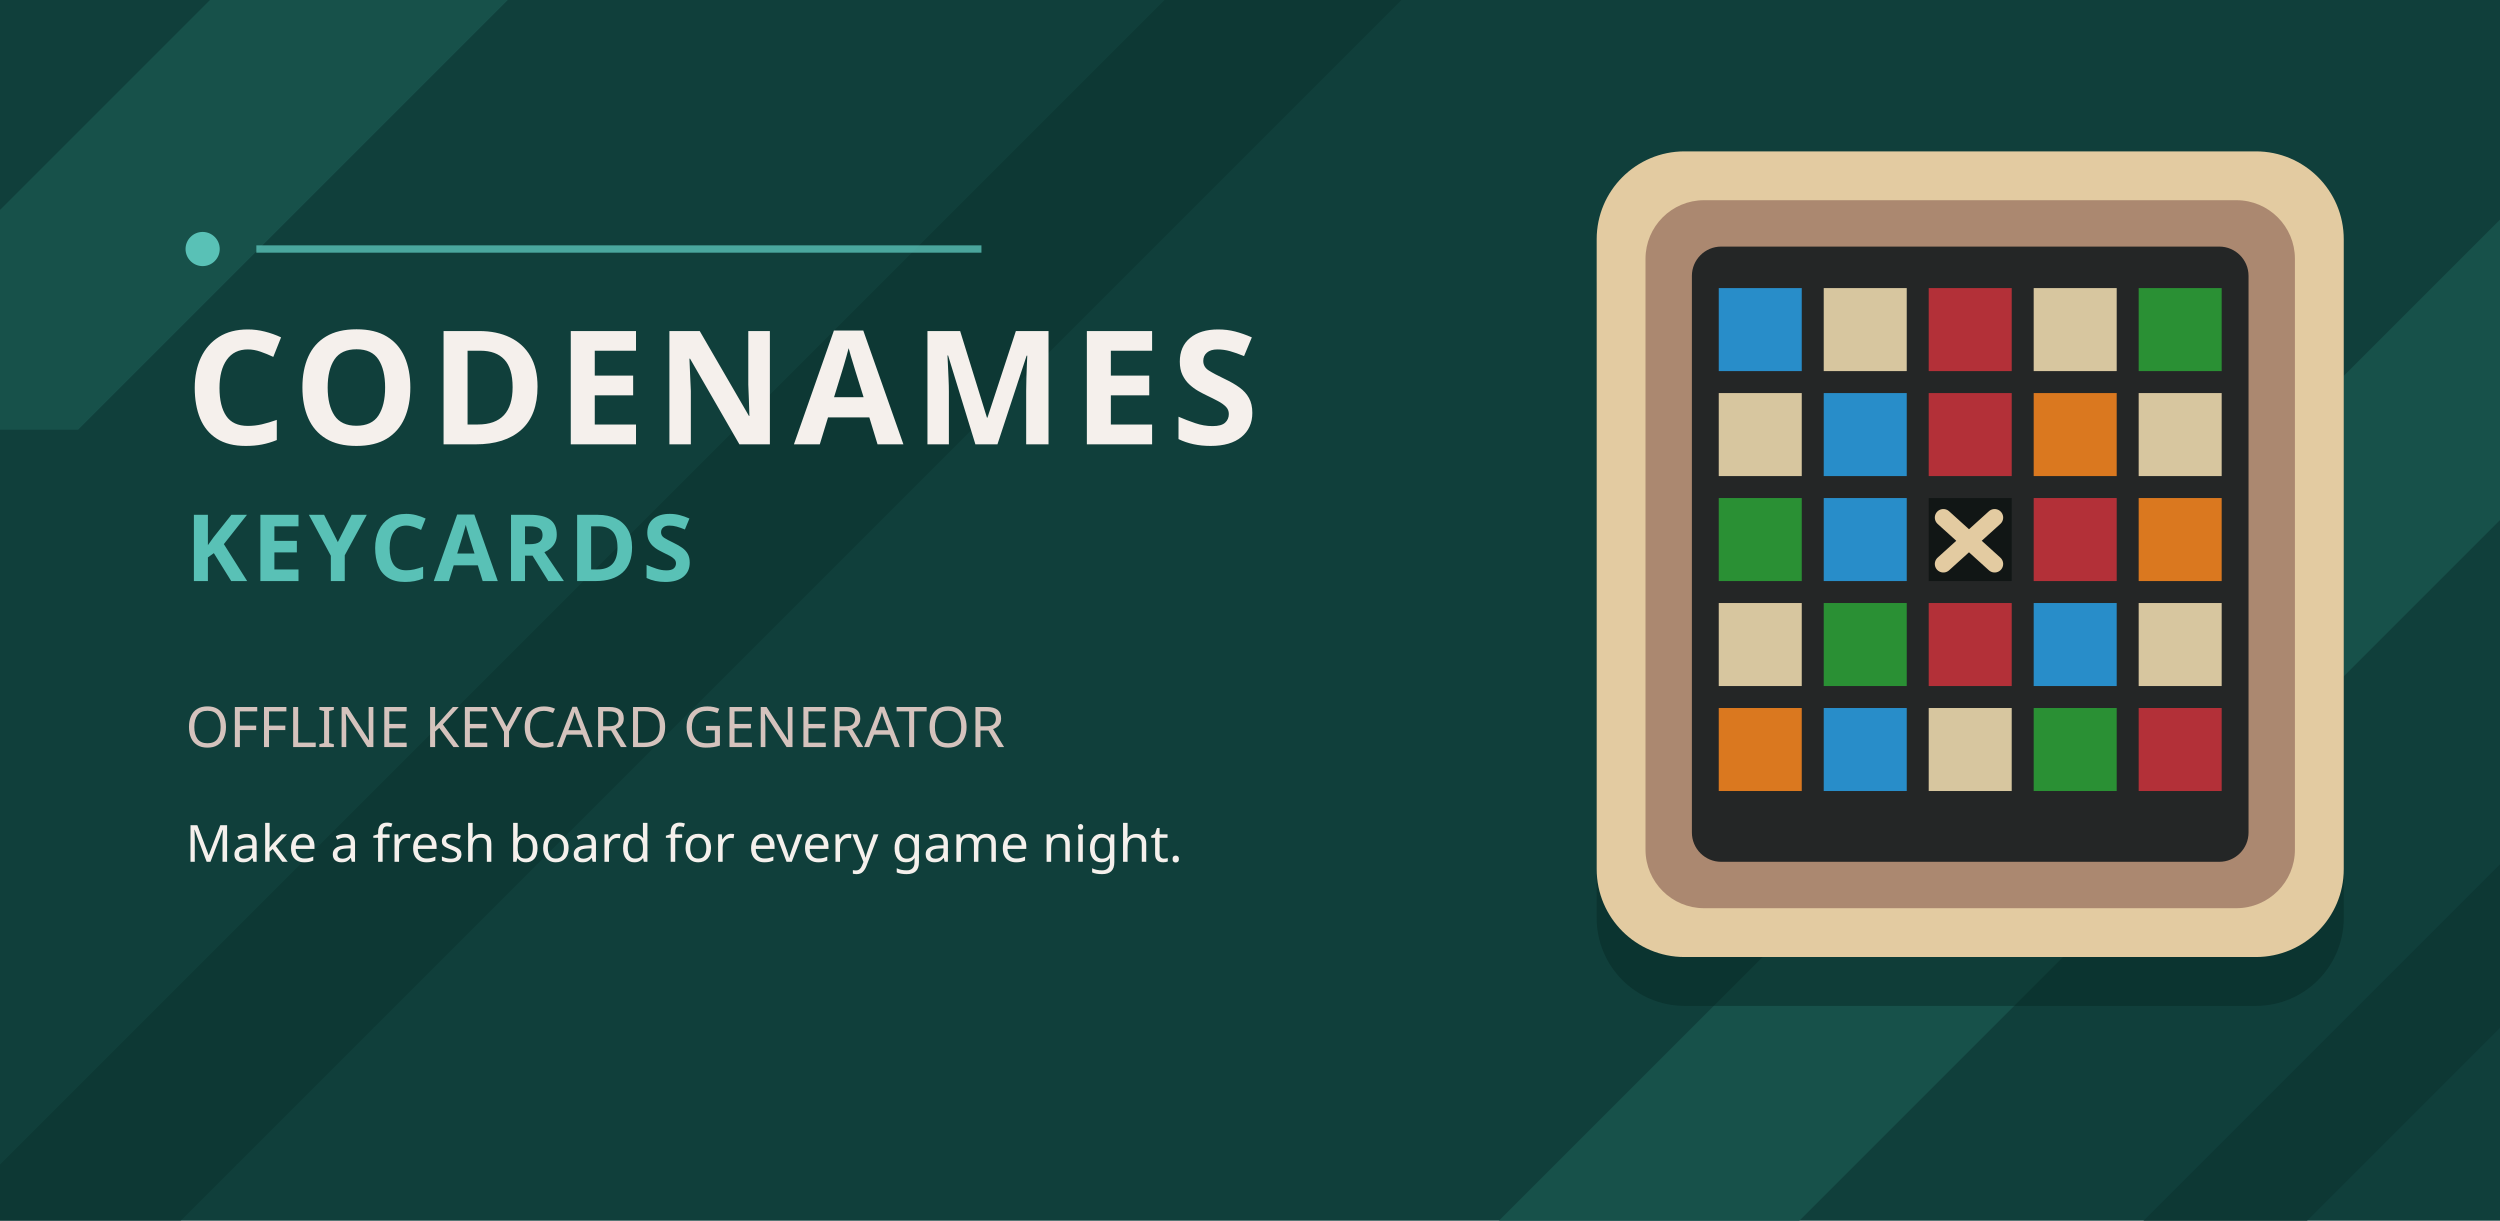
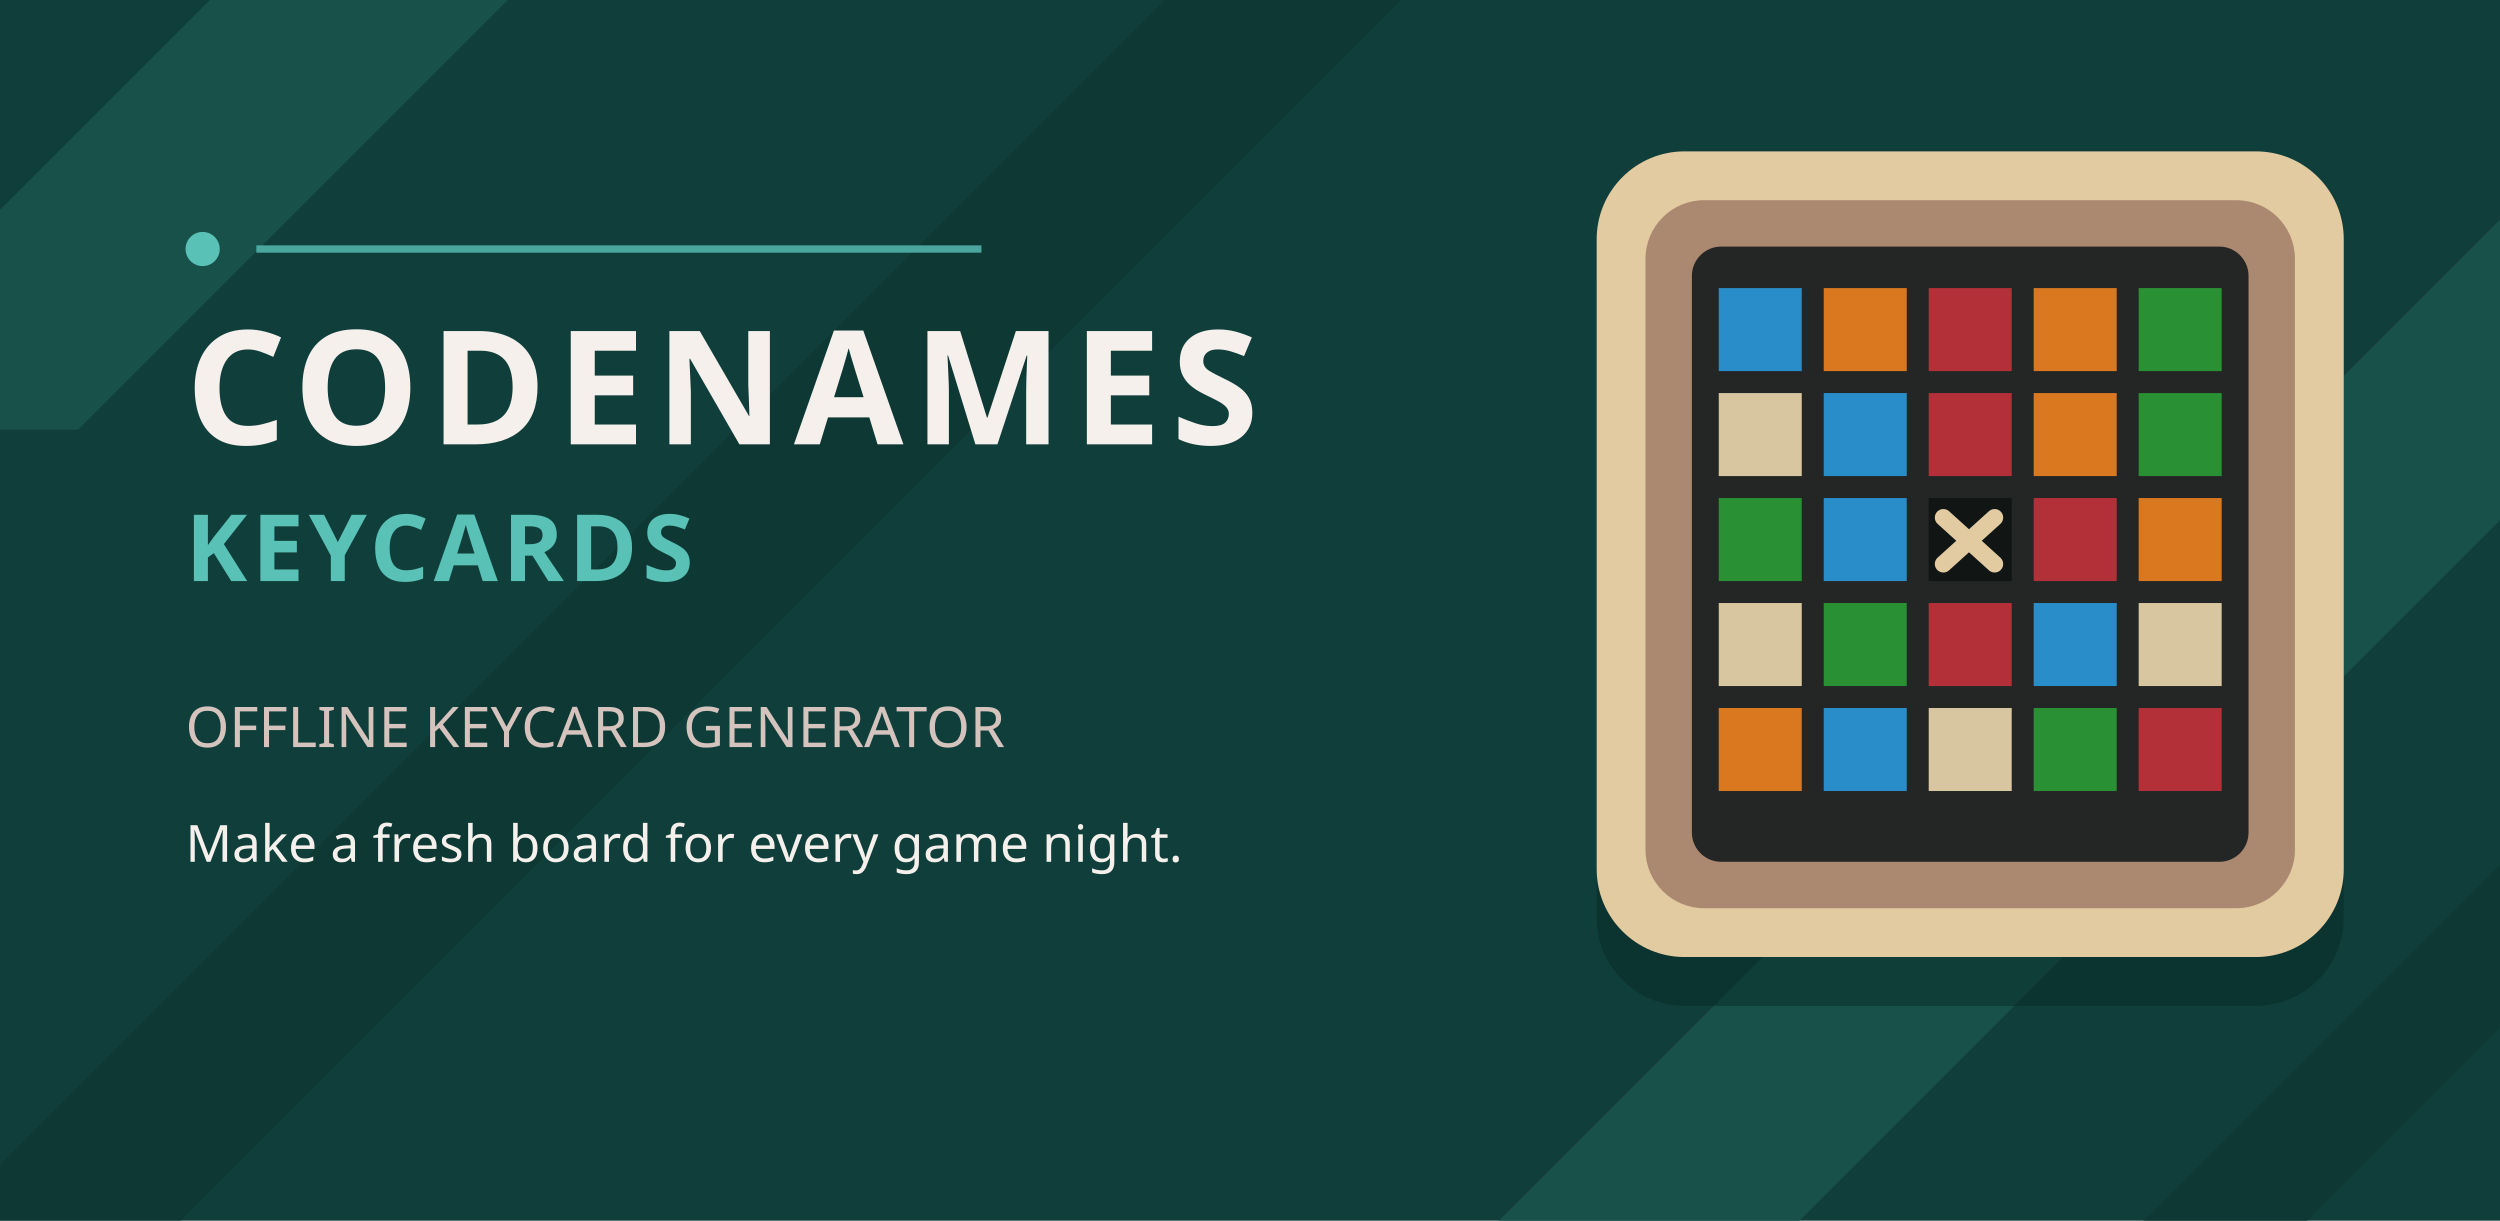
<svg xmlns="http://www.w3.org/2000/svg" width="1024" height="500" viewBox="0 0 1024 500" role="img" aria-labelledby="title desc">
  <rect width="1024" height="500" fill="#103F3B" />
  <path d="M-90 176 176-90h122L32 176zM647 590l467-467V0L524 590z" fill="#1B5851" opacity=".72" />
  <path d="M-23 500 477 0h97L74 500zM810 568l214-214v67L877 568z" fill="#0B332F" opacity=".58" />
  <circle cx="83" cy="102" r="7" fill="#59C1B6" />
  <path d="M105 102H402" stroke="#59C1B6" stroke-width="3" opacity=".8" />
  <text x="76" y="182" fill="#F5F0EC" font-family="sans-serif" font-size="65" font-weight="800" letter-spacing="4">CODENAMES</text>
  <text x="76" y="238" fill="#59C1B6" font-family="sans-serif" font-size="38" font-weight="700" letter-spacing="2">KEYCARDS</text>
  <text x="76" y="306" fill="#D5C3BD" font-family="sans-serif" font-size="23" font-weight="500">OFFLINE KEYCARD GENERATOR</text>
  <text x="76" y="353" fill="#F5F0EC" font-family="sans-serif" font-size="21">Make a fresh board for every game night.</text>
  <rect x="654" y="82" width="306" height="330" rx="36" fill="#062723" opacity=".48" />
  <rect x="654" y="62" width="306" height="330" rx="36" fill="#E3CBA1" />
  <rect x="674" y="82" width="266" height="290" rx="24" fill="#AB8870" />
  <rect x="693" y="101" width="228" height="252" rx="12" fill="#242626" />
  <g>
    <path d="M704 118h34v34h-34z" fill="#288DC9" />
-     <path d="M747 118h34v34h-34z" fill="#D7C69F" />
+     <path d="M747 118h34v34h-34z" fill="#DA781F" />
    <path d="M790 118h34v34h-34z" fill="#B33038" />
-     <path d="M833 118h34v34h-34z" fill="#D7C69F" />
+     <path d="M833 118h34v34h-34z" fill="#DA781F" />
    <path d="M876 118h34v34h-34z" fill="#2A9034" />
    <path d="M704 161h34v34h-34z" fill="#D7C69F" />
    <path d="M747 161h34v34h-34z" fill="#288DC9" />
    <path d="M790 161h34v34h-34z" fill="#B33038" />
    <path d="M833 161h34v34h-34z" fill="#DA781F" />
-     <path d="M876 161h34v34h-34z" fill="#D7C69F" />
+     <path d="M876 161h34v34h-34z" fill="#2A9034" />
    <path d="M704 204h34v34h-34z" fill="#2A9034" />
    <path d="M747 204h34v34h-34z" fill="#288DC9" />
    <path d="M790 204h34v34h-34z" fill="#111615" />
    <path d="M833 204h34v34h-34z" fill="#B33038" />
    <path d="M876 204h34v34h-34z" fill="#DA781F" />
    <path d="M704 247h34v34h-34z" fill="#D7C69F" />
    <path d="M747 247h34v34h-34z" fill="#2A9034" />
    <path d="M790 247h34v34h-34z" fill="#B33038" />
    <path d="M833 247h34v34h-34z" fill="#288DC9" />
    <path d="M876 247h34v34h-34z" fill="#D7C69F" />
    <path d="M704 290h34v34h-34z" fill="#DA781F" />
    <path d="M747 290h34v34h-34z" fill="#288DC9" />
    <path d="M790 290h34v34h-34z" fill="#D7C69F" />
    <path d="M833 290h34v34h-34z" fill="#2A9034" />
    <path d="M876 290h34v34h-34z" fill="#B33038" />
  </g>
  <path d="m796 212 21 19m0-19-21 19" fill="none" stroke="#E3CBA1" stroke-linecap="round" stroke-width="7" />
</svg>
